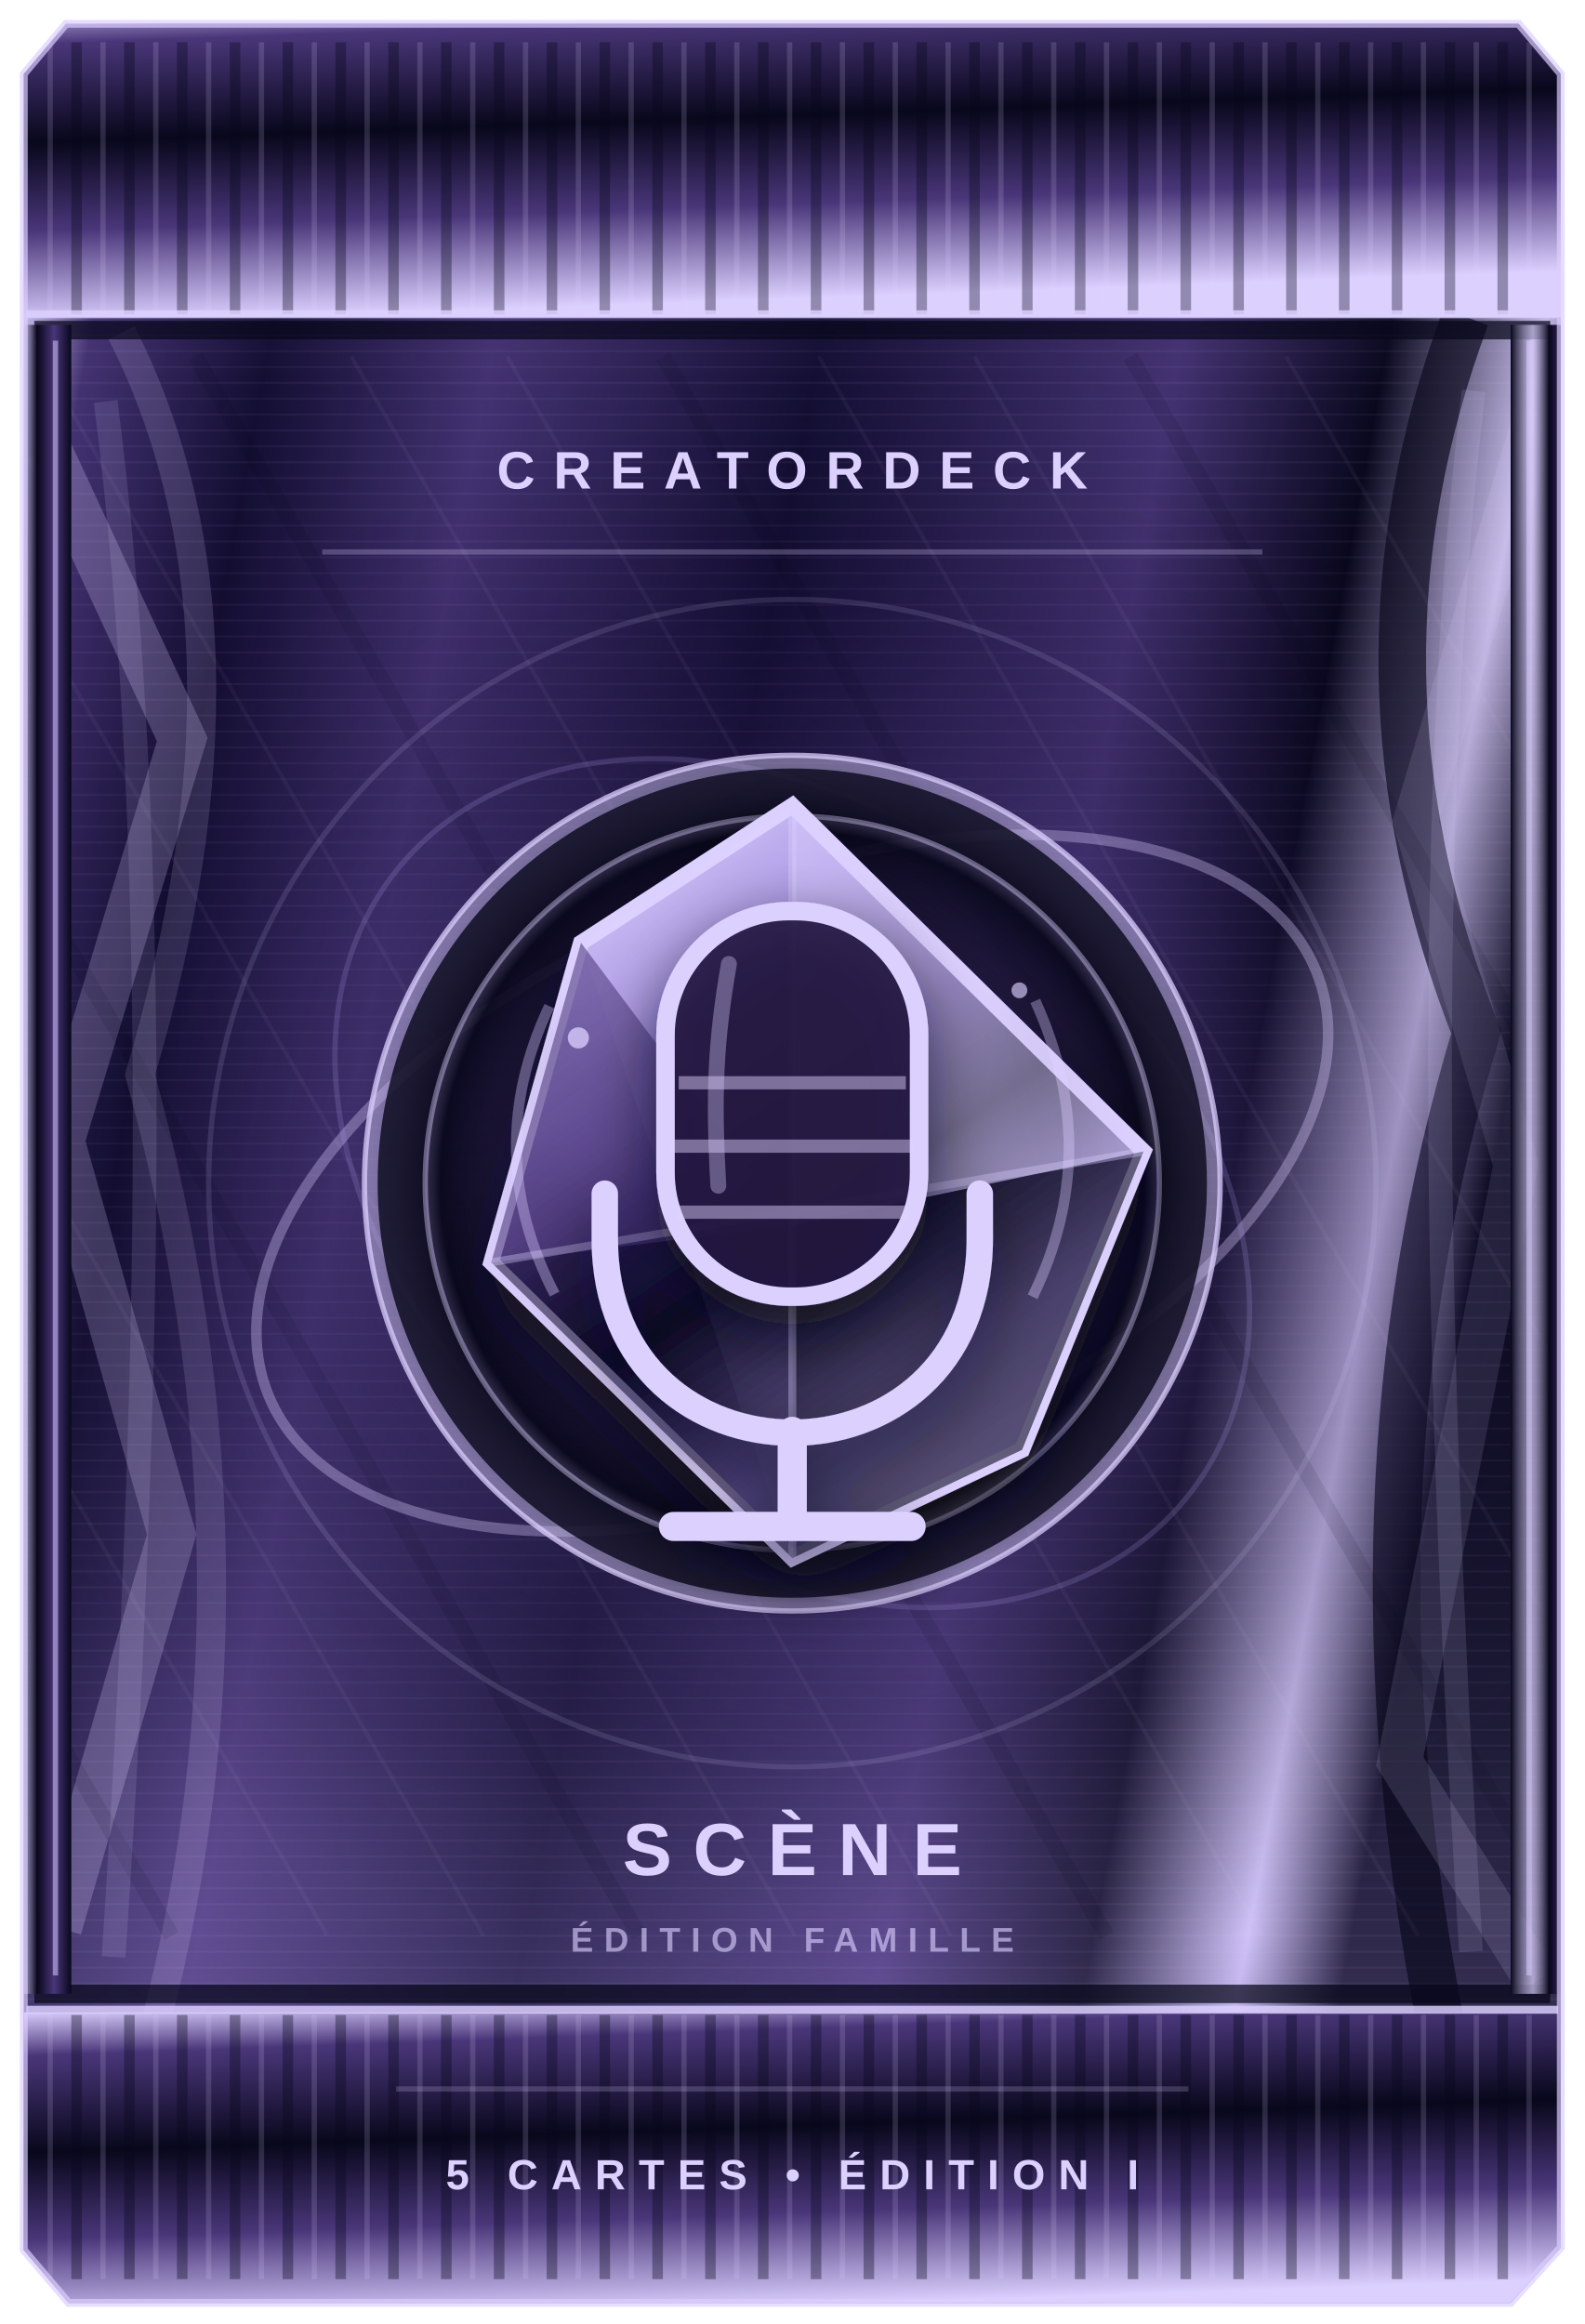
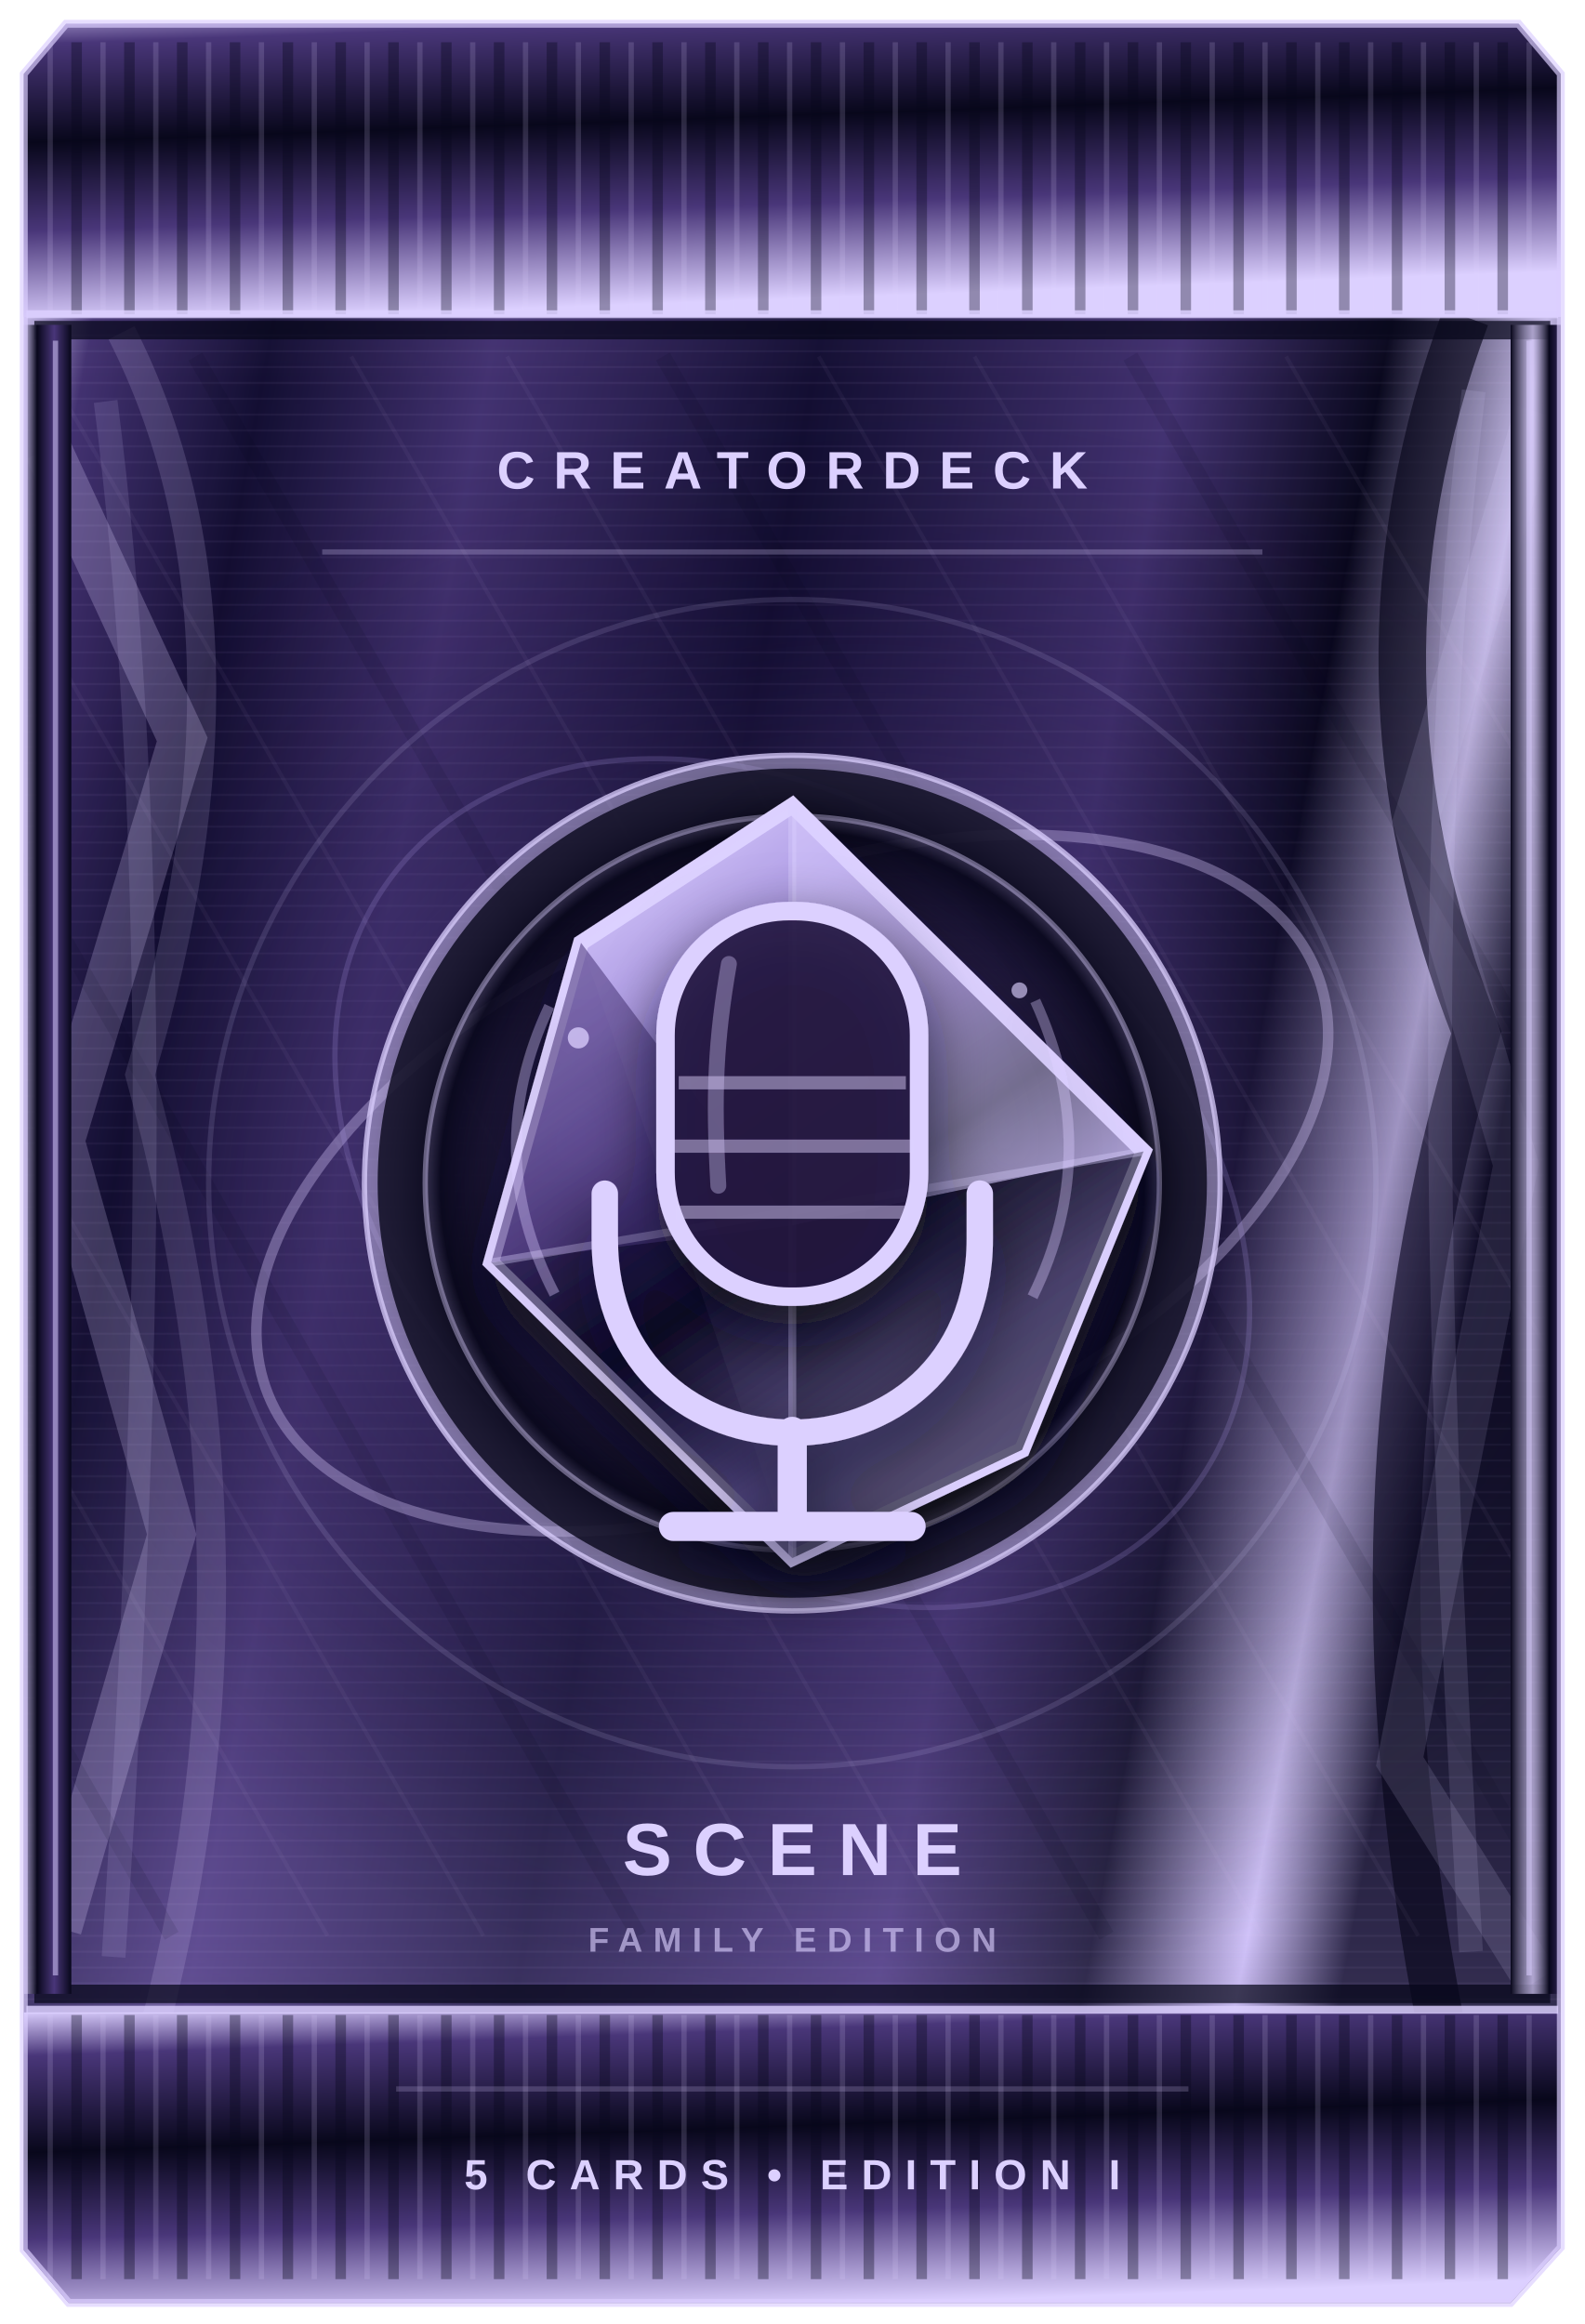
<svg xmlns="http://www.w3.org/2000/svg" width="600" height="880" viewBox="0 0 600 880">
  <defs>
    <clipPath id="foil">
      <path d="M25 9H575L591 28V851L572 872H26L9 852V28Z" />
    </clipPath>
    <linearGradient id="laminate" x1="0" y1="0" x2="1" y2=".27">
      <stop offset="0" stop-color="#08071b" />
      <stop offset=".055" stop-color="#dcd0ff" />
      <stop offset=".095" stop-color="#493679" />
      <stop offset=".2" stop-color="#130e32" />
      <stop offset=".33" stop-color="#493679" />
      <stop offset=".52" stop-color="#130e32" />
      <stop offset=".73" stop-color="#493679" />
      <stop offset=".85" stop-color="#08071b" />
      <stop offset=".94" stop-color="#dcd0ff" />
      <stop offset="1" stop-color="#08071b" />
    </linearGradient>
    <linearGradient id="vertical" x2="0" y2="1">
      <stop stop-color="#dcd0ff" stop-opacity=".34" />
      <stop offset=".17" stop-color="#130e32" stop-opacity=".12" />
      <stop offset=".51" stop-color="#08071b" stop-opacity=".1" />
      <stop offset=".83" stop-color="#a995e2" stop-opacity=".24" />
      <stop offset="1" stop-color="#08071b" stop-opacity=".7" />
    </linearGradient>
    <radialGradient id="core">
      <stop stop-color="#a995e2" stop-opacity=".56" />
      <stop offset=".32" stop-color="#493679" stop-opacity=".42" />
      <stop offset=".76" stop-color="#130e32" stop-opacity=".12" />
      <stop offset="1" stop-color="#08071b" stop-opacity="0" />
    </radialGradient>
    <radialGradient id="bezel">
      <stop stop-color="#dcd0ff" stop-opacity=".85" />
      <stop offset=".35" stop-color="#493679" stop-opacity=".7" />
      <stop offset=".82" stop-color="#08071b" stop-opacity=".94" />
      <stop offset="1" stop-color="#dcd0ff" stop-opacity=".45" />
    </radialGradient>
    <linearGradient id="metal" x1=".2" x2=".8" y1="0" y2="1">
      <stop stop-color="#dcd0ff" />
      <stop offset=".21" stop-color="#a995e2" />
      <stop offset=".4" stop-color="#493679" />
      <stop offset=".54" stop-color="#08071b" />
      <stop offset=".76" stop-color="#a995e2" />
      <stop offset="1" stop-color="#dcd0ff" />
    </linearGradient>
    <linearGradient id="weld" x2=".18" y2="1">
      <stop stop-color="#dcd0ff" />
      <stop offset=".14" stop-color="#493679" />
      <stop offset=".44" stop-color="#08071b" />
      <stop offset=".71" stop-color="#493679" />
      <stop offset="1" stop-color="#dcd0ff" />
    </linearGradient>
    <linearGradient id="side" x2="1" y2="0">
      <stop stop-color="#08071b" />
      <stop offset=".3" stop-color="#dcd0ff" stop-opacity=".7" />
      <stop offset=".52" stop-color="#08071b" />
      <stop offset=".76" stop-color="#493679" />
      <stop offset="1" stop-color="#08071b" />
    </linearGradient>
    <pattern id="brushed" width="4" height="12" patternUnits="userSpaceOnUse">
      <path d="M0 1H4 M0 7H4" stroke="#dcd0ff" stroke-opacity=".055" stroke-width=".7" />
    </pattern>
    <filter id="emboss" x="-25%" y="-25%" width="150%" height="150%">
      <feDropShadow dx="0" dy="9" stdDeviation="12" flood-color="#08071b" flood-opacity=".75" />
    </filter>
  </defs>
  <g clip-path="url(#foil)">
    <path d="M0 0H600V880H0Z" fill="url(#laminate)" />
    <path d="M0 0H600V880H0Z" fill="url(#vertical)" />
    <rect y="115" width="600" height="650" fill="url(#brushed)" />
    <path d="M46 126Q103 238 53 407Q104 592 59 766" stroke="#dcd0ff" stroke-width="11" stroke-opacity=".16" fill="none" />
    <path d="M555 120Q505 254 559 391Q506 566 546 769" stroke="#08071b" stroke-width="18" stroke-opacity=".65" fill="none" />
    <path d="M18 170L69 280L23 432L65 581L22 730" fill="none" stroke="#dcd0ff" stroke-opacity=".24" stroke-width="18" />
    <path d="M582 156L536 311L574 441L530 667L582 750" fill="none" stroke="#dcd0ff" stroke-opacity=".14" stroke-width="17" />
    <path d="M-50 148L700 148L595 757L0 757Z" fill="url(#core)" />
    <path d="M-280 135l345 598" stroke="#08071b" stroke-opacity="0.1" stroke-width="6" />
    <path d="M-221 135l345 598" stroke="#dcd0ff" stroke-opacity="0.046" stroke-width="1.5" />
    <path d="M-162 135l345 598" stroke="#dcd0ff" stroke-opacity="0.046" stroke-width="1.5" />
    <path d="M-103 135l345 598" stroke="#08071b" stroke-opacity="0.1" stroke-width="6" />
    <path d="M-44 135l345 598" stroke="#dcd0ff" stroke-opacity="0.046" stroke-width="1.5" />
    <path d="M15 135l345 598" stroke="#dcd0ff" stroke-opacity="0.046" stroke-width="1.5" />
    <path d="M74 135l345 598" stroke="#08071b" stroke-opacity="0.1" stroke-width="6" />
    <path d="M133 135l345 598" stroke="#dcd0ff" stroke-opacity="0.046" stroke-width="1.5" />
    <path d="M192 135l345 598" stroke="#dcd0ff" stroke-opacity="0.046" stroke-width="1.5" />
    <path d="M251 135l345 598" stroke="#08071b" stroke-opacity="0.1" stroke-width="6" />
    <path d="M310 135l345 598" stroke="#dcd0ff" stroke-opacity="0.046" stroke-width="1.5" />
    <path d="M369 135l345 598" stroke="#dcd0ff" stroke-opacity="0.046" stroke-width="1.5" />
    <path d="M428 135l345 598" stroke="#08071b" stroke-opacity="0.1" stroke-width="6" />
    <path d="M487 135l345 598" stroke="#dcd0ff" stroke-opacity="0.046" stroke-width="1.5" />
    <rect x="0" y="0" width="600" height="120" fill="url(#weld)" />
    <rect x="0" y="762" width="600" height="118" fill="url(#weld)" />
    <path d="M19 16v103 M19 763v100" stroke="#dcd0ff" stroke-opacity="0.16" stroke-width="2" />
    <path d="M29 16v103 M29 763v100" stroke="#08071b" stroke-opacity="0.35" stroke-width="4" />
    <path d="M39 16v103 M39 763v100" stroke="#dcd0ff" stroke-opacity="0.16" stroke-width="2" />
    <path d="M49 16v103 M49 763v100" stroke="#08071b" stroke-opacity="0.35" stroke-width="4" />
    <path d="M59 16v103 M59 763v100" stroke="#dcd0ff" stroke-opacity="0.16" stroke-width="2" />
    <path d="M69 16v103 M69 763v100" stroke="#08071b" stroke-opacity="0.35" stroke-width="4" />
    <path d="M79 16v103 M79 763v100" stroke="#dcd0ff" stroke-opacity="0.16" stroke-width="2" />
    <path d="M89 16v103 M89 763v100" stroke="#08071b" stroke-opacity="0.35" stroke-width="4" />
    <path d="M99 16v103 M99 763v100" stroke="#dcd0ff" stroke-opacity="0.16" stroke-width="2" />
    <path d="M109 16v103 M109 763v100" stroke="#08071b" stroke-opacity="0.35" stroke-width="4" />
    <path d="M119 16v103 M119 763v100" stroke="#dcd0ff" stroke-opacity="0.16" stroke-width="2" />
    <path d="M129 16v103 M129 763v100" stroke="#08071b" stroke-opacity="0.35" stroke-width="4" />
    <path d="M139 16v103 M139 763v100" stroke="#dcd0ff" stroke-opacity="0.16" stroke-width="2" />
    <path d="M149 16v103 M149 763v100" stroke="#08071b" stroke-opacity="0.35" stroke-width="4" />
    <path d="M159 16v103 M159 763v100" stroke="#dcd0ff" stroke-opacity="0.16" stroke-width="2" />
    <path d="M169 16v103 M169 763v100" stroke="#08071b" stroke-opacity="0.35" stroke-width="4" />
    <path d="M179 16v103 M179 763v100" stroke="#dcd0ff" stroke-opacity="0.16" stroke-width="2" />
    <path d="M189 16v103 M189 763v100" stroke="#08071b" stroke-opacity="0.35" stroke-width="4" />
    <path d="M199 16v103 M199 763v100" stroke="#dcd0ff" stroke-opacity="0.16" stroke-width="2" />
    <path d="M209 16v103 M209 763v100" stroke="#08071b" stroke-opacity="0.35" stroke-width="4" />
    <path d="M219 16v103 M219 763v100" stroke="#dcd0ff" stroke-opacity="0.16" stroke-width="2" />
    <path d="M229 16v103 M229 763v100" stroke="#08071b" stroke-opacity="0.35" stroke-width="4" />
    <path d="M239 16v103 M239 763v100" stroke="#dcd0ff" stroke-opacity="0.16" stroke-width="2" />
    <path d="M249 16v103 M249 763v100" stroke="#08071b" stroke-opacity="0.35" stroke-width="4" />
    <path d="M259 16v103 M259 763v100" stroke="#dcd0ff" stroke-opacity="0.16" stroke-width="2" />
    <path d="M269 16v103 M269 763v100" stroke="#08071b" stroke-opacity="0.35" stroke-width="4" />
    <path d="M279 16v103 M279 763v100" stroke="#dcd0ff" stroke-opacity="0.16" stroke-width="2" />
    <path d="M289 16v103 M289 763v100" stroke="#08071b" stroke-opacity="0.35" stroke-width="4" />
    <path d="M299 16v103 M299 763v100" stroke="#dcd0ff" stroke-opacity="0.16" stroke-width="2" />
    <path d="M309 16v103 M309 763v100" stroke="#08071b" stroke-opacity="0.35" stroke-width="4" />
    <path d="M319 16v103 M319 763v100" stroke="#dcd0ff" stroke-opacity="0.16" stroke-width="2" />
    <path d="M329 16v103 M329 763v100" stroke="#08071b" stroke-opacity="0.35" stroke-width="4" />
    <path d="M339 16v103 M339 763v100" stroke="#dcd0ff" stroke-opacity="0.16" stroke-width="2" />
    <path d="M349 16v103 M349 763v100" stroke="#08071b" stroke-opacity="0.35" stroke-width="4" />
    <path d="M359 16v103 M359 763v100" stroke="#dcd0ff" stroke-opacity="0.16" stroke-width="2" />
    <path d="M369 16v103 M369 763v100" stroke="#08071b" stroke-opacity="0.35" stroke-width="4" />
    <path d="M379 16v103 M379 763v100" stroke="#dcd0ff" stroke-opacity="0.16" stroke-width="2" />
    <path d="M389 16v103 M389 763v100" stroke="#08071b" stroke-opacity="0.35" stroke-width="4" />
    <path d="M399 16v103 M399 763v100" stroke="#dcd0ff" stroke-opacity="0.16" stroke-width="2" />
    <path d="M409 16v103 M409 763v100" stroke="#08071b" stroke-opacity="0.35" stroke-width="4" />
    <path d="M419 16v103 M419 763v100" stroke="#dcd0ff" stroke-opacity="0.16" stroke-width="2" />
    <path d="M429 16v103 M429 763v100" stroke="#08071b" stroke-opacity="0.35" stroke-width="4" />
    <path d="M439 16v103 M439 763v100" stroke="#dcd0ff" stroke-opacity="0.16" stroke-width="2" />
    <path d="M449 16v103 M449 763v100" stroke="#08071b" stroke-opacity="0.35" stroke-width="4" />
    <path d="M459 16v103 M459 763v100" stroke="#dcd0ff" stroke-opacity="0.16" stroke-width="2" />
    <path d="M469 16v103 M469 763v100" stroke="#08071b" stroke-opacity="0.35" stroke-width="4" />
    <path d="M479 16v103 M479 763v100" stroke="#dcd0ff" stroke-opacity="0.16" stroke-width="2" />
    <path d="M489 16v103 M489 763v100" stroke="#08071b" stroke-opacity="0.35" stroke-width="4" />
    <path d="M499 16v103 M499 763v100" stroke="#dcd0ff" stroke-opacity="0.16" stroke-width="2" />
    <path d="M509 16v103 M509 763v100" stroke="#08071b" stroke-opacity="0.35" stroke-width="4" />
    <path d="M519 16v103 M519 763v100" stroke="#dcd0ff" stroke-opacity="0.16" stroke-width="2" />
    <path d="M529 16v103 M529 763v100" stroke="#08071b" stroke-opacity="0.35" stroke-width="4" />
    <path d="M539 16v103 M539 763v100" stroke="#dcd0ff" stroke-opacity="0.16" stroke-width="2" />
    <path d="M549 16v103 M549 763v100" stroke="#08071b" stroke-opacity="0.35" stroke-width="4" />
    <path d="M559 16v103 M559 763v100" stroke="#dcd0ff" stroke-opacity="0.16" stroke-width="2" />
    <path d="M569 16v103 M569 763v100" stroke="#08071b" stroke-opacity="0.35" stroke-width="4" />
    <path d="M579 16v103 M579 763v100" stroke="#dcd0ff" stroke-opacity="0.16" stroke-width="2" />
    <path d="M10 119H590 M10 761H590" stroke="#dcd0ff" stroke-opacity=".83" stroke-width="3" />
    <path d="M13 125H587 M13 755H587" stroke="#08071b" stroke-opacity=".72" stroke-width="7" />
    <rect x="0" y="123" width="27" height="632" fill="url(#side)" />
    <rect x="572" y="123" width="28" height="632" fill="url(#side)" />
    <path d="M21 129V748 M579 129V748" stroke="#dcd0ff" stroke-opacity=".52" stroke-width="2" />
    <path d="M40 152Q68 369 43 741 M558 148Q533 354 557 739" stroke="#dcd0ff" stroke-opacity=".13" stroke-width="9" fill="none" />
    <g transform="translate(300 448)">
      <circle r="221" fill="none" stroke="#dcd0ff" stroke-opacity=".13" stroke-width="2" />
      <ellipse rx="214" ry="113" transform="rotate(-22)" fill="none" stroke="#dcd0ff" stroke-opacity=".34" stroke-width="4" />
      <ellipse rx="191" ry="139" transform="rotate(38)" fill="none" stroke="#a995e2" stroke-opacity=".21" stroke-width="2" />
      <circle r="162" fill="url(#bezel)" stroke="#dcd0ff" stroke-opacity=".74" stroke-width="2" />
      <circle r="148" fill="none" stroke="#08071b" stroke-opacity=".8" stroke-width="18" />
      <circle r="139" fill="none" stroke="#dcd0ff" stroke-opacity=".42" stroke-width="2" />
      <g filter="url(#emboss)">
        <path d="M0 -143L133 -12L87 101L0 142L-114 30L-80 -91Z" fill="url(#metal)" stroke="#dcd0ff" stroke-width="6" />
        <path d="M0 -143V142L-80 -91Z" fill="#dcd0ff" fill-opacity=".12" />
        <path d="M0 -143L133 -12L0 16Z" fill="#dcd0ff" fill-opacity=".52" />
        <path d="M0 16L133 -12L87 101L0 142Z" fill="#08071b" fill-opacity=".58" />
        <path d="M0 16L-114 30L0 142Z" fill="#130e32" fill-opacity=".55" />
        <path d="M-80 -91L0 16L-114 30Z" fill="#493679" fill-opacity=".56" />
        <path d="M0 -143V142 M-114 30L133 -12" stroke="#dcd0ff" stroke-opacity=".38" stroke-width="3" fill="none" />
      </g>
      <g filter="url(#emboss)">
        <rect x="-48" y="-103" width="96" height="146" rx="47" fill="#271943" fill-opacity=".88" stroke="#dcd0ff" stroke-width="7" />
        <path d="M-43 -38H43 M-46 -14H46 M-44 11H44" stroke="#dcd0ff" stroke-opacity=".46" stroke-width="5" />
        <path d="M-71 4V21C-71 119 71 119 71 21V4" fill="none" stroke="#dcd0ff" stroke-width="10" stroke-linecap="round" />
        <path d="M0 94V129 M-45 130H45" fill="none" stroke="#dcd0ff" stroke-width="11" stroke-linecap="round" />
        <path d="M-24 -83C-29 -54 -30 -34 -28 1" fill="none" stroke="#dcd0ff" stroke-opacity=".34" stroke-width="6" stroke-linecap="round" />
        <circle cx="-81" cy="-55" r="4" fill="#dcd0ff" fill-opacity=".75" />
        <circle cx="86" cy="-73" r="3" fill="#dcd0ff" fill-opacity=".64" />
        <path d="M-92 -67Q-118 -12 -90 42 M92 -69Q118 -12 91 43" stroke="#dcd0ff" stroke-opacity=".34" stroke-width="4" fill="none" />
      </g>
    </g>
    <text x="300" y="185" fill="#dcd0ff" font-family="Arial,Helvetica,sans-serif" font-weight="800" font-size="20" letter-spacing="7" text-anchor="middle">CREATORDECK</text>
    <path d="M122 209H478" stroke="#dcd0ff" stroke-opacity=".26" stroke-width="2" />
-     <text x="300" y="710" fill="#dcd0ff" font-family="Arial,Helvetica,sans-serif" font-weight="800" font-size="28" letter-spacing="8" text-anchor="middle">SCÈNE</text>
-     <text x="300" y="739" fill="#dcd0ff" fill-opacity=".62" font-family="Arial,Helvetica,sans-serif" font-weight="700" font-size="13" letter-spacing="4" text-anchor="middle">ÉDITION FAMILLE</text>
+     <text x="300" y="710" fill="#dcd0ff" font-family="Arial,Helvetica,sans-serif" font-weight="800" font-size="28" letter-spacing="8" text-anchor="middle">SCENE</text>
+     <text x="300" y="739" fill="#dcd0ff" fill-opacity=".62" font-family="Arial,Helvetica,sans-serif" font-weight="700" font-size="13" letter-spacing="4" text-anchor="middle">FAMILY EDITION</text>
    <path d="M150 791H450" stroke="#dcd0ff" stroke-opacity=".2" stroke-width="2" />
-     <text x="300" y="829" fill="#dcd0ff" font-family="Arial,Helvetica,sans-serif" font-weight="800" font-size="16" letter-spacing="5" text-anchor="middle">5 CARTES • ÉDITION I</text>
+     <text x="300" y="829" fill="#dcd0ff" font-family="Arial,Helvetica,sans-serif" font-weight="800" font-size="16" letter-spacing="5" text-anchor="middle">5 CARDS • EDITION I</text>
  </g>
  <path d="M25 9H575L591 28V851L572 872H26L9 852V28Z" fill="none" stroke="#dcd0ff" stroke-opacity=".68" stroke-width="3" />
</svg>
